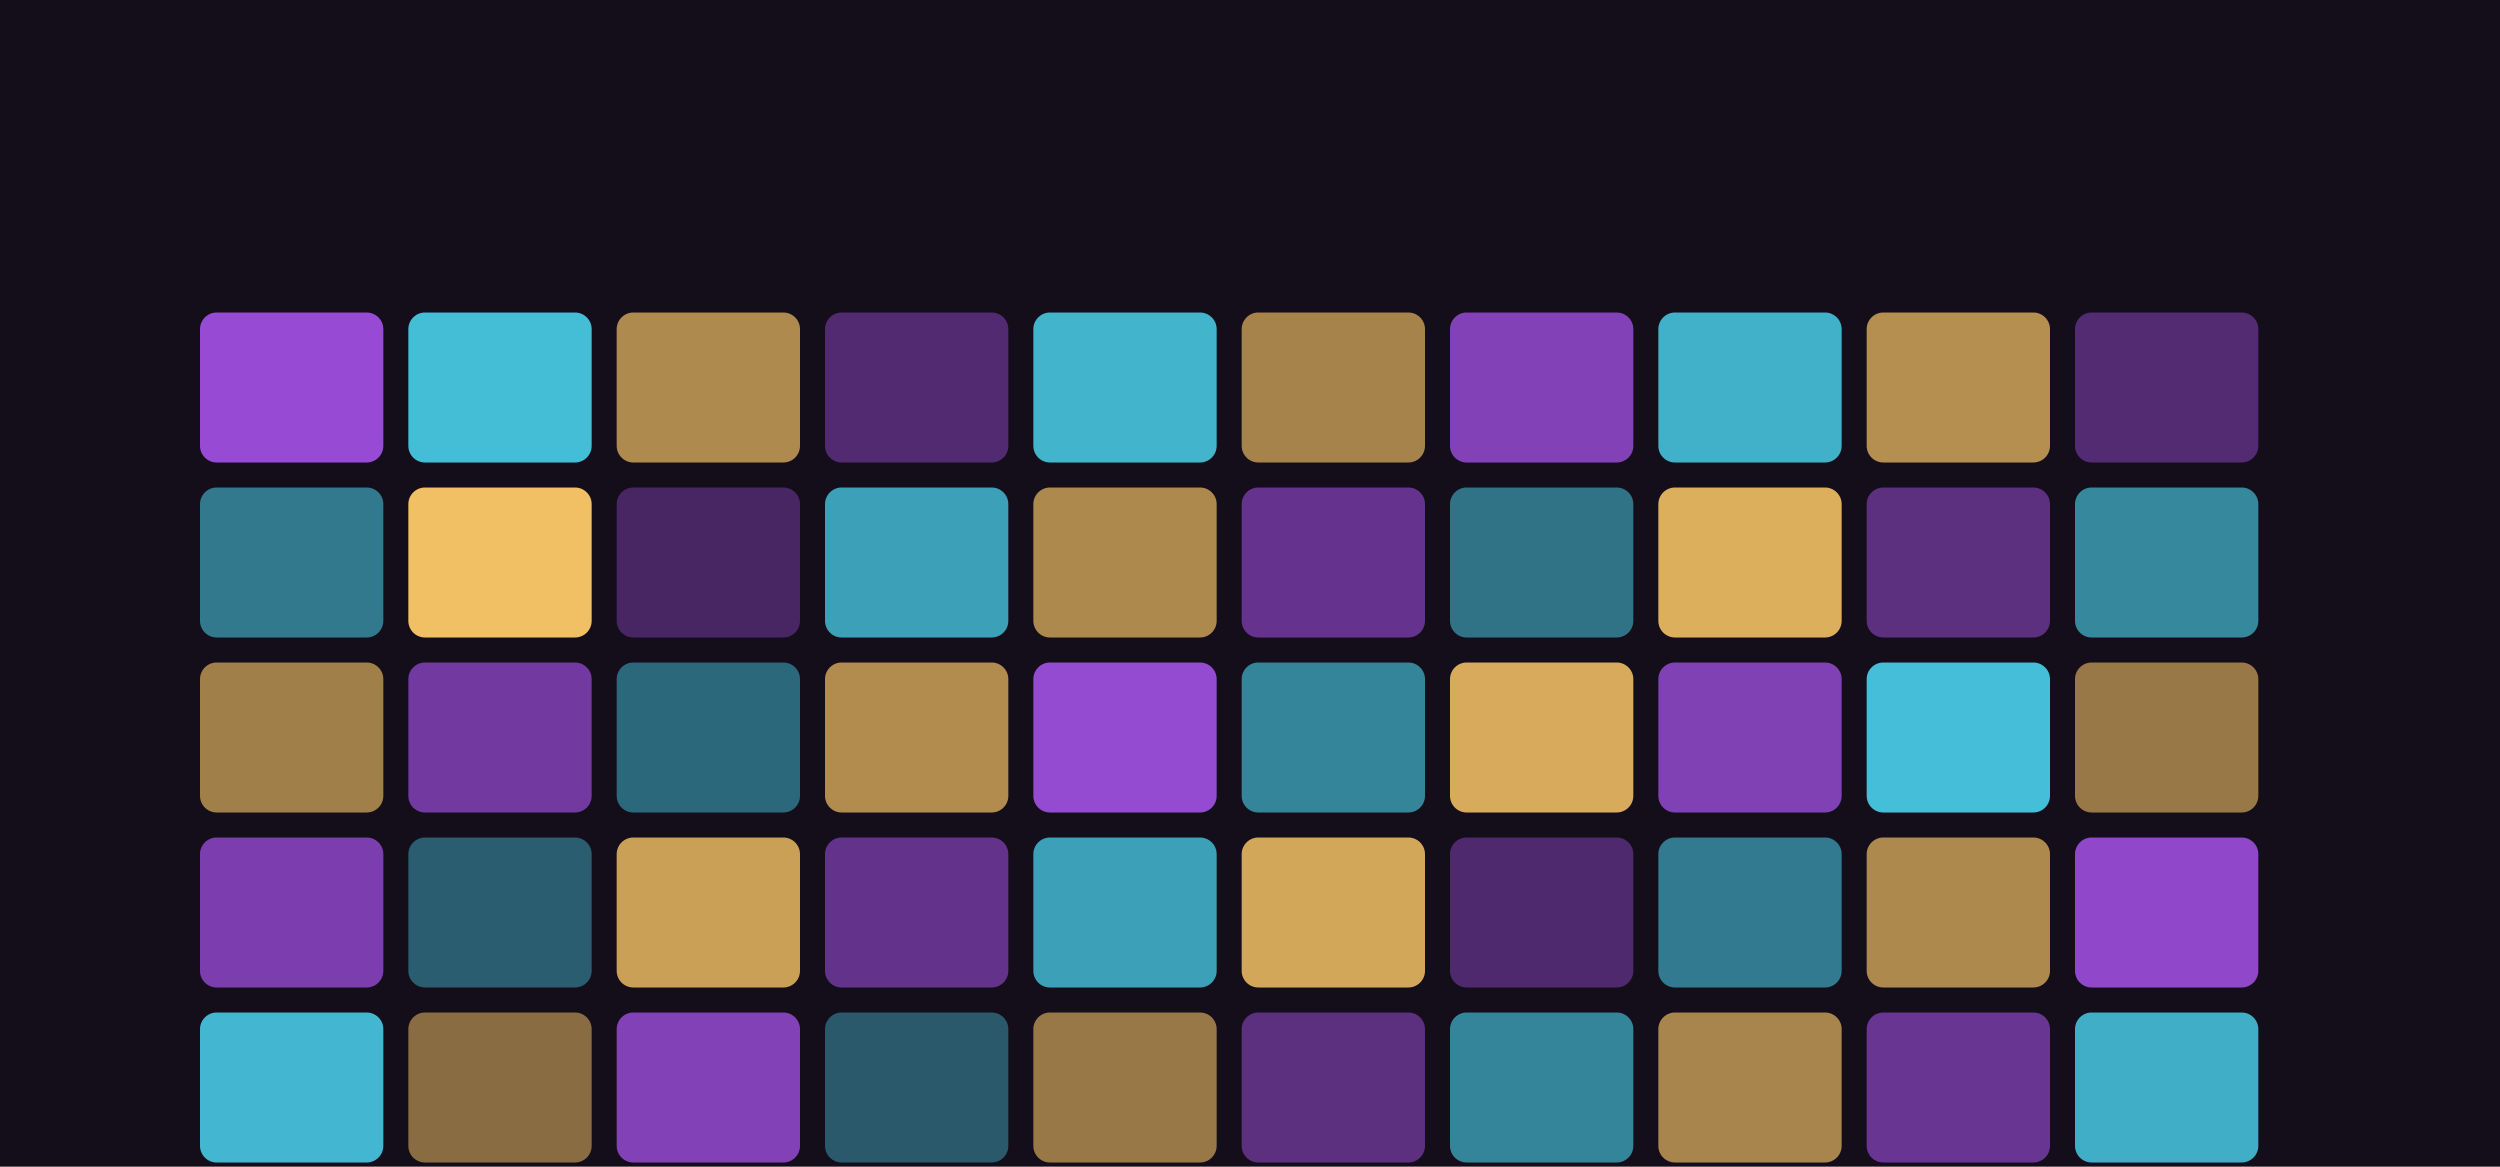
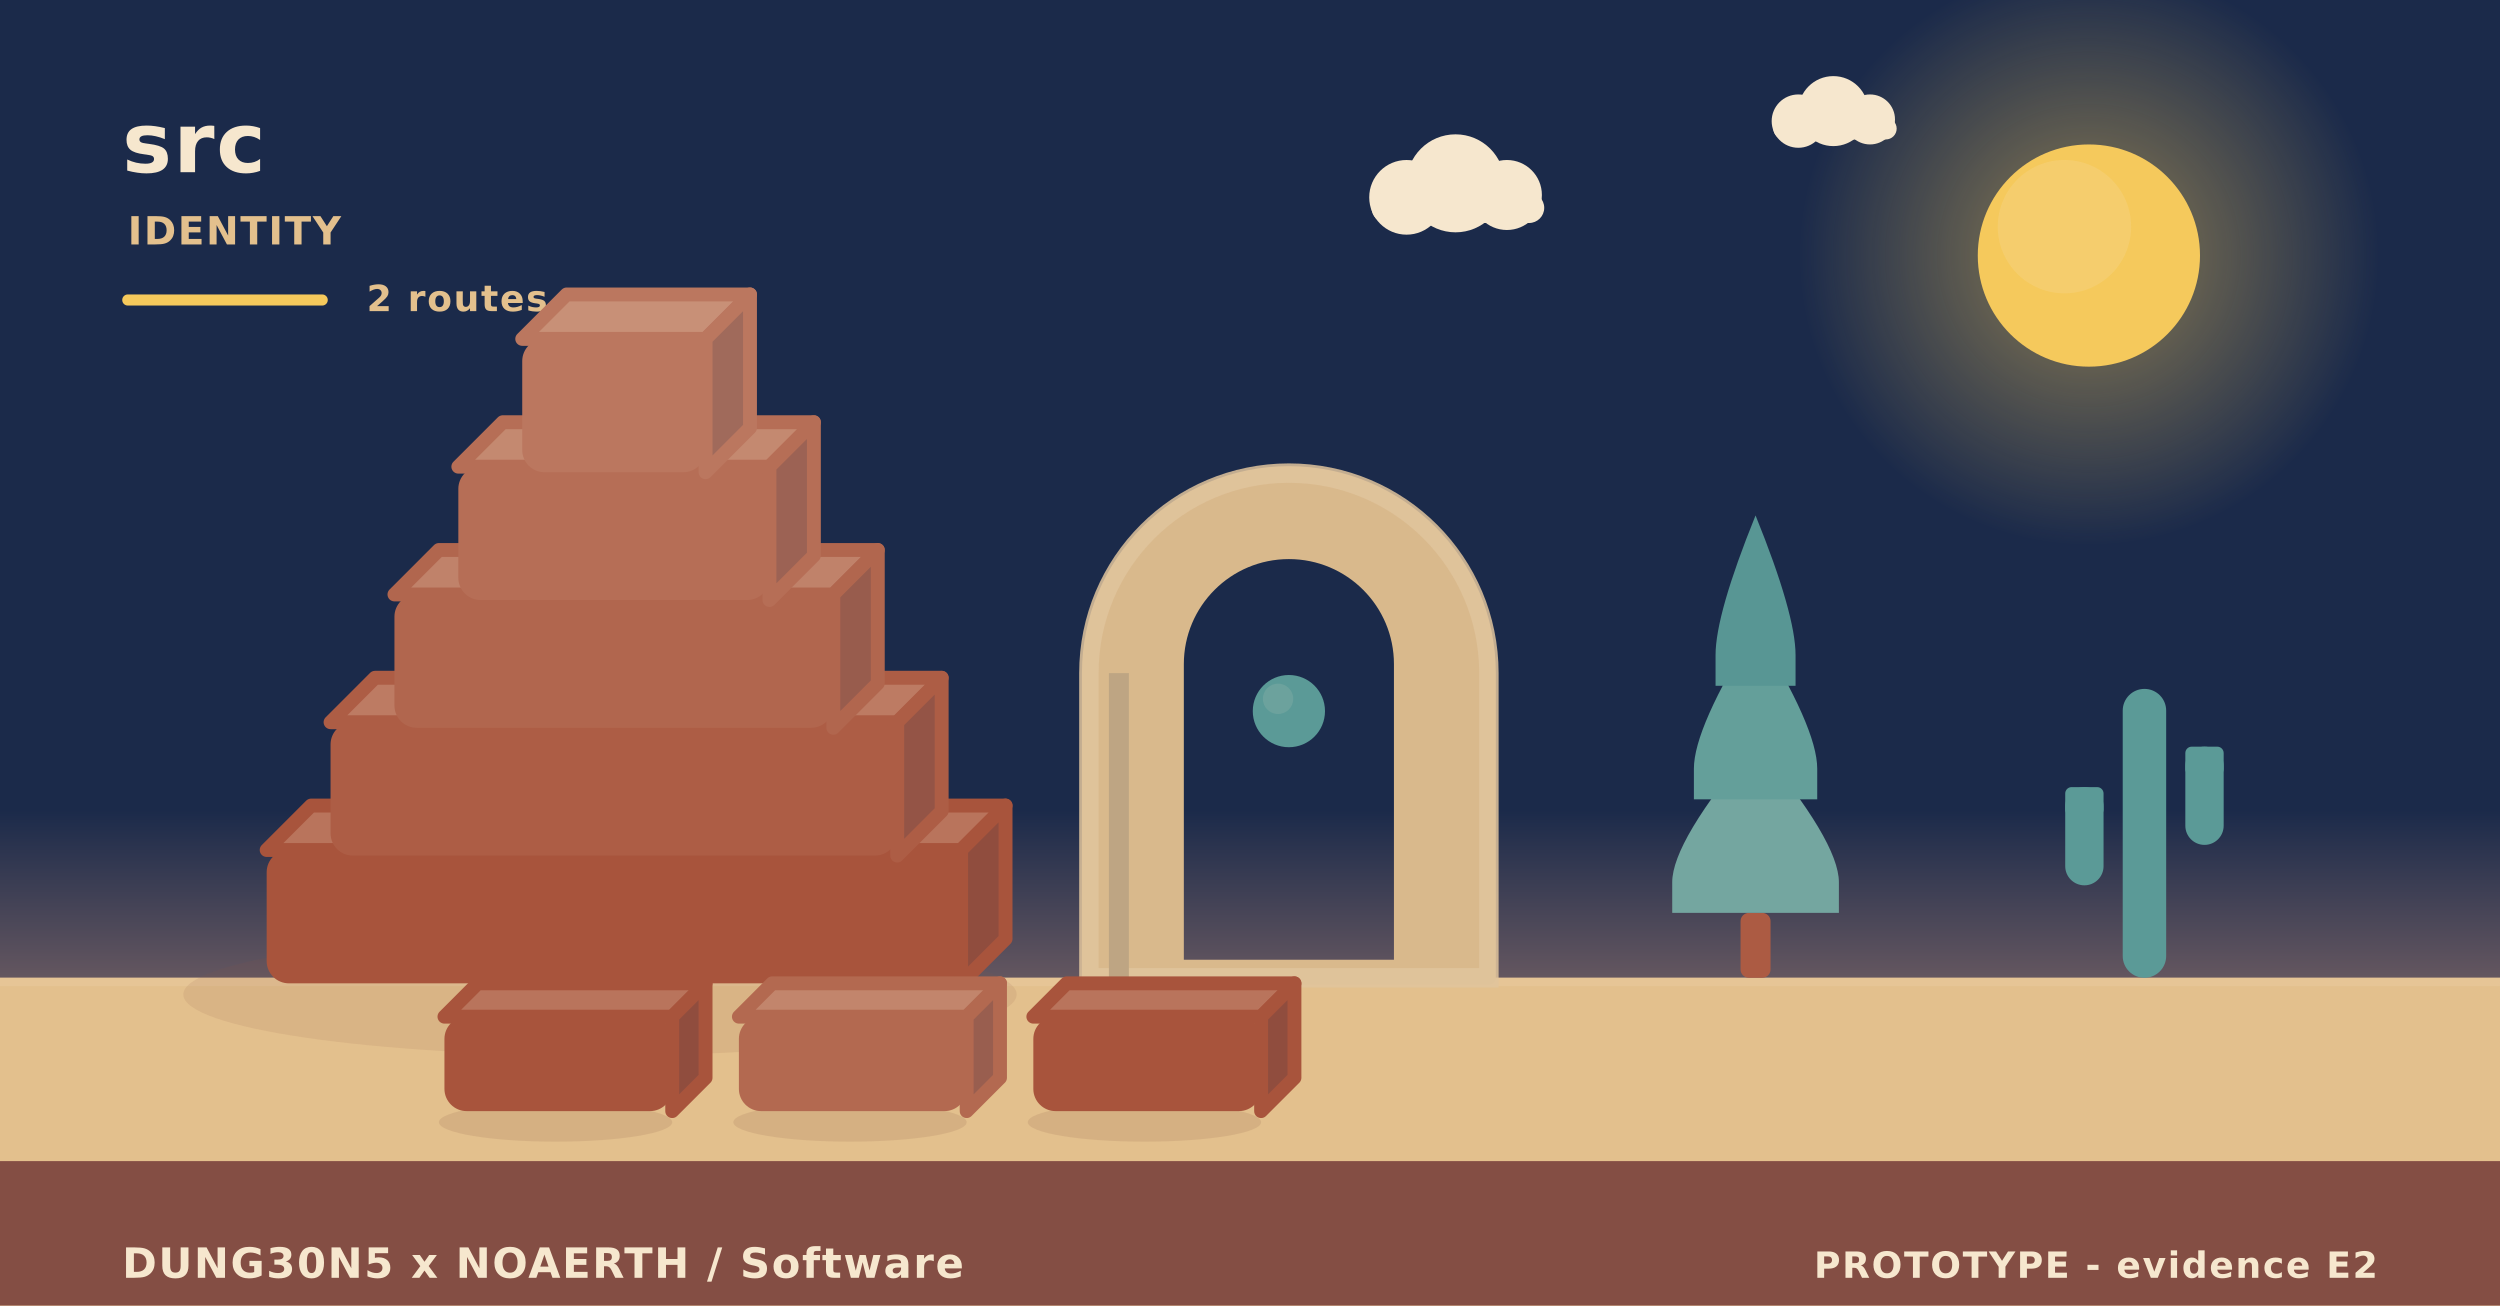
- <svg xmlns="http://www.w3.org/2000/svg" viewBox="0 0 1200 560" width="1200" height="560" role="img" aria-label="src hero">
-   <rect width="1200" height="560" fill="#140d1a" />
-   <defs>
-     <linearGradient id="gh" x1="0" y1="0" x2="1" y2="1">
-       <stop offset="0%" stop-color="#9d4edd" />
-       <stop offset="100%" stop-color="#48cae4" />
-     </linearGradient>
-   </defs>
-   <rect x="96.00" y="150.00" width="88.00" height="72.00" rx="8.00" fill="#9d4edd" opacity="0.95" />
-   <rect x="196.00" y="150.00" width="88.00" height="72.00" rx="8.00" fill="#48cae4" opacity="0.93" />
-   <rect x="296.00" y="150.00" width="88.00" height="72.00" rx="8.00" fill="#ffcb69" opacity="0.66" />
-   <rect x="396.00" y="150.00" width="88.00" height="72.00" rx="8.00" fill="#9d4edd" opacity="0.45" />
-   <rect x="496.00" y="150.00" width="88.00" height="72.00" rx="8.00" fill="#48cae4" opacity="0.88" />
-   <rect x="596.00" y="150.00" width="88.00" height="72.00" rx="8.00" fill="#ffcb69" opacity="0.62" />
-   <rect x="696.00" y="150.00" width="88.00" height="72.00" rx="8.00" fill="#9d4edd" opacity="0.81" />
-   <rect x="796.00" y="150.00" width="88.00" height="72.00" rx="8.00" fill="#48cae4" opacity="0.86" />
-   <rect x="896.00" y="150.00" width="88.00" height="72.00" rx="8.00" fill="#ffcb69" opacity="0.68" />
-   <rect x="996.00" y="150.00" width="88.00" height="72.00" rx="8.00" fill="#9d4edd" opacity="0.46" />
-   <rect x="96.00" y="234.00" width="88.00" height="72.00" rx="8.00" fill="#48cae4" opacity="0.57" />
-   <rect x="196.00" y="234.00" width="88.00" height="72.00" rx="8.00" fill="#ffcb69" opacity="0.94" />
-   <rect x="296.00" y="234.00" width="88.00" height="72.00" rx="8.00" fill="#9d4edd" opacity="0.38" />
-   <rect x="396.00" y="234.00" width="88.00" height="72.00" rx="8.00" fill="#48cae4" opacity="0.78" />
-   <rect x="496.00" y="234.00" width="88.00" height="72.00" rx="8.00" fill="#ffcb69" opacity="0.65" />
-   <rect x="596.00" y="234.00" width="88.00" height="72.00" rx="8.00" fill="#9d4edd" opacity="0.59" />
-   <rect x="696.00" y="234.00" width="88.00" height="72.00" rx="8.00" fill="#48cae4" opacity="0.54" />
-   <rect x="796.00" y="234.00" width="88.00" height="72.00" rx="8.00" fill="#ffcb69" opacity="0.85" />
-   <rect x="896.00" y="234.00" width="88.00" height="72.00" rx="8.00" fill="#9d4edd" opacity="0.52" />
-   <rect x="996.00" y="234.00" width="88.00" height="72.00" rx="8.00" fill="#48cae4" opacity="0.65" />
-   <rect x="96.00" y="318.00" width="88.00" height="72.00" rx="8.00" fill="#ffcb69" opacity="0.60" />
-   <rect x="196.00" y="318.00" width="88.00" height="72.00" rx="8.00" fill="#9d4edd" opacity="0.69" />
-   <rect x="296.00" y="318.00" width="88.00" height="72.00" rx="8.00" fill="#48cae4" opacity="0.48" />
-   <rect x="396.00" y="318.00" width="88.00" height="72.00" rx="8.00" fill="#ffcb69" opacity="0.67" />
-   <rect x="496.00" y="318.00" width="88.00" height="72.00" rx="8.00" fill="#9d4edd" opacity="0.94" />
-   <rect x="596.00" y="318.00" width="88.00" height="72.00" rx="8.00" fill="#48cae4" opacity="0.63" />
-   <rect x="696.00" y="318.00" width="88.00" height="72.00" rx="8.00" fill="#ffcb69" opacity="0.83" />
-   <rect x="796.00" y="318.00" width="88.00" height="72.00" rx="8.00" fill="#9d4edd" opacity="0.79" />
-   <rect x="896.00" y="318.00" width="88.00" height="72.00" rx="8.00" fill="#48cae4" opacity="0.94" />
-   <rect x="996.00" y="318.00" width="88.00" height="72.00" rx="8.00" fill="#ffcb69" opacity="0.56" />
-   <rect x="96.00" y="402.00" width="88.00" height="72.00" rx="8.00" fill="#9d4edd" opacity="0.76" />
-   <rect x="196.00" y="402.00" width="88.00" height="72.00" rx="8.00" fill="#48cae4" opacity="0.42" />
-   <rect x="296.00" y="402.00" width="88.00" height="72.00" rx="8.00" fill="#ffcb69" opacity="0.77" />
-   <rect x="396.00" y="402.00" width="88.00" height="72.00" rx="8.00" fill="#9d4edd" opacity="0.58" />
-   <rect x="496.00" y="402.00" width="88.00" height="72.00" rx="8.00" fill="#48cae4" opacity="0.78" />
-   <rect x="596.00" y="402.00" width="88.00" height="72.00" rx="8.00" fill="#ffcb69" opacity="0.81" />
-   <rect x="696.00" y="402.00" width="88.00" height="72.00" rx="8.00" fill="#9d4edd" opacity="0.43" />
-   <rect x="796.00" y="402.00" width="88.00" height="72.00" rx="8.00" fill="#48cae4" opacity="0.58" />
-   <rect x="896.00" y="402.00" width="88.00" height="72.00" rx="8.00" fill="#ffcb69" opacity="0.65" />
-   <rect x="996.00" y="402.00" width="88.00" height="72.00" rx="8.00" fill="#9d4edd" opacity="0.90" />
-   <rect x="96.00" y="486.00" width="88.00" height="72.00" rx="8.00" fill="#48cae4" opacity="0.90" />
-   <rect x="196.00" y="486.00" width="88.00" height="72.00" rx="8.00" fill="#ffcb69" opacity="0.50" />
-   <rect x="296.00" y="486.00" width="88.00" height="72.00" rx="8.00" fill="#9d4edd" opacity="0.81" />
-   <rect x="396.00" y="486.00" width="88.00" height="72.00" rx="8.00" fill="#48cae4" opacity="0.40" />
-   <rect x="496.00" y="486.00" width="88.00" height="72.00" rx="8.00" fill="#ffcb69" opacity="0.56" />
-   <rect x="596.00" y="486.00" width="88.00" height="72.00" rx="8.00" fill="#9d4edd" opacity="0.52" />
-   <rect x="696.00" y="486.00" width="88.00" height="72.00" rx="8.00" fill="#48cae4" opacity="0.63" />
-   <rect x="796.00" y="486.00" width="88.00" height="72.00" rx="8.00" fill="#ffcb69" opacity="0.63" />
-   <rect x="896.00" y="486.00" width="88.00" height="72.00" rx="8.00" fill="#9d4edd" opacity="0.62" />
-   <rect x="996.00" y="486.00" width="88.00" height="72.00" rx="8.00" fill="#48cae4" opacity="0.85" />
+ <svg xmlns="http://www.w3.org/2000/svg" width="900" height="470" viewBox="0 0 900 470" role="img" aria-label="src - identity">
+   <linearGradient id="skyh" x1="0" y1="0" x2="0" y2="1">
+     <stop offset="0" stop-color="#1b2a4a" />
+     <stop offset="0.62" stop-color="#1b2a4a" />
+     <stop offset="1" stop-color="#f3ad8a" />
+   </linearGradient>
+   <rect width="900" height="470" fill="url(#skyh)" />
+   <radialGradient id="sunh">
+     <stop offset="0.35" stop-color="#f5c95c" stop-opacity="0.34" />
+     <stop offset="1" stop-color="#f5c95c" stop-opacity="0" />
+   </radialGradient>
+   <circle cx="752" cy="92" r="104" fill="url(#sunh)" />
+   <circle cx="752" cy="92" r="40" fill="#f5c95c" />
+   <circle cx="743.2" cy="81.6" r="24" fill="#f5d27e" opacity="0.5" />
+   <g>
+     <circle cx="524" cy="66" r="17.64" fill="#f6e7ce" />
+     <circle cx="506.36" cy="71.04" r="13.44" fill="#f6e7ce" />
+     <circle cx="542.48" cy="70.2" r="12.6" fill="#f6e7ce" />
+     <rect x="493.76" y="69.36" width="62.16" height="10.92" rx="5.46" fill="#f6e7ce" />
+   </g>
+   <g>
+     <circle cx="660" cy="40" r="12.6" fill="#f6e7ce" />
+     <circle cx="647.4" cy="43.6" r="9.6" fill="#f6e7ce" />
+     <circle cx="673.2" cy="43" r="9" fill="#f6e7ce" />
+     <rect x="638.4" y="42.4" width="44.4" height="7.8" rx="3.9" fill="#f6e7ce" />
+   </g>
+   <rect x="0" y="352" width="900" height="118" fill="#e3c08d" />
+   <rect x="0" y="352" width="900" height="3" fill="#e6c596" />
+   <text x="44" y="62" font-family="Verdana,DejaVu Sans,sans-serif" font-size="30" font-weight="700" letter-spacing="0.6" fill="#f6e7ce" text-anchor="start">src</text>
+   <text x="46" y="88" font-family="Verdana,DejaVu Sans,sans-serif" font-size="14" font-weight="700" letter-spacing="0.6" fill="#e3c08d" text-anchor="start">IDENTITY</text>
+   <rect x="44" y="106" width="74" height="4" rx="2" fill="#f5c95c" />
+   <text x="132" y="112" font-family="Verdana,DejaVu Sans,sans-serif" font-size="13" font-weight="700" letter-spacing="0.6" fill="#e3c08d" text-anchor="start">2 routes</text>
+   <ellipse cx="216" cy="358" rx="150" ry="22" fill="rgba(138,90,68,0.11)" />
+   <path d="M96,306 L346,306 L362,290 L112,290 Z" fill="#b9745c" stroke="#a8543c" stroke-width="5" stroke-linejoin="round" />
+   <path d="M346,306 L362,290 L362,338 L346,354 Z" fill="#904d3e" stroke="#a8543c" stroke-width="5" stroke-linejoin="round" />
+   <rect x="96" y="306" width="250" height="48" rx="8" fill="#a8543c" />
+   <path d="M119,260 L323,260 L339,244 L135,244 Z" fill="#bd7b63" stroke="#ad5d45" stroke-width="5" stroke-linejoin="round" />
+   <path d="M323,260 L339,244 L339,292 L323,308 Z" fill="#945446" stroke="#ad5d45" stroke-width="5" stroke-linejoin="round" />
+   <rect x="119" y="260" width="204" height="48" rx="8" fill="#ad5d45" />
+   <path d="M142,214 L300,214 L316,198 L158,198 Z" fill="#c0826a" stroke="#b1664e" stroke-width="5" stroke-linejoin="round" />
+   <path d="M300,214 L316,198 L316,246 L300,262 Z" fill="#985c4d" stroke="#b1664e" stroke-width="5" stroke-linejoin="round" />
+   <rect x="142" y="214" width="158" height="48" rx="8" fill="#b1664e" />
+   <path d="M165,168 L277,168 L293,152 L181,152 Z" fill="#c48970" stroke="#b66e56" stroke-width="5" stroke-linejoin="round" />
+   <path d="M277,168 L293,152 L293,200 L277,216 Z" fill="#9c6254" stroke="#b66e56" stroke-width="5" stroke-linejoin="round" />
+   <rect x="165" y="168" width="112" height="48" rx="8" fill="#b66e56" />
+   <path d="M188,122 L254,122 L270,106 L204,106 Z" fill="#c89077" stroke="#bb775f" stroke-width="5" stroke-linejoin="round" />
+   <path d="M254,122 L270,106 L270,154 L254,170 Z" fill="#a06a5b" stroke="#bb775f" stroke-width="5" stroke-linejoin="round" />
+   <rect x="188" y="122" width="66" height="48" rx="8" fill="#bb775f" />
+   <path d="M392,352 L392,242.32 A72,72 0 0 1 536,242.32 L536,352 Z M423.68,348 L423.68,239.09 A40.32,40.32 0 0 1 504.32,239.09 L504.32,348 Z" fill="#d9b98c" fill-rule="evenodd" stroke="#d9b98c" stroke-width="5" stroke-linejoin="round" />
+   <path d="M392,352 L392,242.32 A72,72 0 0 1 536,242.32 L536,352 Z" fill="none" stroke="#e0c49c" stroke-width="7" stroke-linecap="round" opacity="0.85" />
+   <rect x="399.2" y="242.32" width="7.2" height="109.68" fill="#bea583" />
+   <circle cx="464" cy="256" r="13" fill="#5b9a97" />
+   <circle cx="460.1" cy="251.58" r="5.46" fill="#7aa9a2" opacity="0.55" />
+   <rect x="626.6" y="328.64" width="10.8" height="23.36" rx="3" fill="#ac5b43" />
+   <path d="M632,267.32 Q602,302.89 602,317.6 Q602,328.64 602,328.64 L662,328.64 Q662,328.64 662,317.6 Q662,302.89 632,267.32 Z" fill="#74a6a0" />
+   <path d="M632,226.44 Q609.8,262.01 609.8,276.72 Q609.8,287.76 609.8,287.76 L654.2,287.76 Q654.2,287.76 654.2,276.72 Q654.2,262.01 632,226.44 Z" fill="#649f9a" />
+   <path d="M632,185.56 Q617.6,221.13 617.6,235.84 Q617.6,246.88 617.6,246.88 L646.4,246.88 Q646.4,246.88 646.4,235.84 Q646.4,221.13 632,185.56 Z" fill="#589694" />
+   <rect x="764.18" y="248" width="15.64" height="104" rx="7.82" fill="#5b9a97" />
+   <rect x="743.48" y="283.36" width="13.8" height="35.36" rx="6.9" fill="#5b9a97" />
+   <rect x="743.48" y="283.36" width="13.8" height="10.4" rx="2.3" fill="#5b9a97" />
+   <rect x="786.72" y="268.8" width="13.8" height="35.36" rx="6.9" fill="#5b9a97" />
+   <rect x="786.72" y="268.8" width="13.8" height="10.4" rx="2.3" fill="#5b9a97" />
+   <ellipse cx="200" cy="404" rx="42" ry="7" fill="rgba(138,90,68,0.15)" />
+   <path d="M160,366 L242,366 L254,354 L172,354 Z" fill="#b9745c" stroke="#a8543c" stroke-width="5" stroke-linejoin="round" />
+   <path d="M242,366 L254,354 L254,388 L242,400 Z" fill="#904d3e" stroke="#a8543c" stroke-width="5" stroke-linejoin="round" />
+   <rect x="160" y="366" width="82" height="34" rx="8" fill="#a8543c" />
+   <ellipse cx="306" cy="404" rx="42" ry="7" fill="rgba(138,90,68,0.15)" />
+   <path d="M266,366 L348,366 L360,354 L278,354 Z" fill="#c2856c" stroke="#b36950" stroke-width="5" stroke-linejoin="round" />
+   <path d="M348,366 L360,354 L360,388 L348,400 Z" fill="#995e4f" stroke="#b36950" stroke-width="5" stroke-linejoin="round" />
+   <rect x="266" y="366" width="82" height="34" rx="8" fill="#b36950" />
+   <ellipse cx="412" cy="404" rx="42" ry="7" fill="rgba(138,90,68,0.15)" />
+   <path d="M372,366 L454,366 L466,354 L384,354 Z" fill="#b9745c" stroke="#a8543c" stroke-width="5" stroke-linejoin="round" />
+   <path d="M454,366 L466,354 L466,388 L454,400 Z" fill="#904d3e" stroke="#a8543c" stroke-width="5" stroke-linejoin="round" />
+   <rect x="372" y="366" width="82" height="34" rx="8" fill="#a8543c" />
+   <rect x="0" y="418" width="900" height="52" rx="0" fill="#7e4740" opacity="0.94" />
+   <text x="44" y="460" font-family="Verdana,DejaVu Sans,sans-serif" font-size="15" font-weight="700" letter-spacing="0.6" fill="#f6e7ce" text-anchor="start">DUNG30N5 x NOAERTH  /  Software</text>
+   <text x="856" y="460" font-family="Verdana,DejaVu Sans,sans-serif" font-size="13" font-weight="700" letter-spacing="0.6" fill="#f6e7ce" text-anchor="end">PROTOTYPE  -  evidence E2</text>
</svg>
